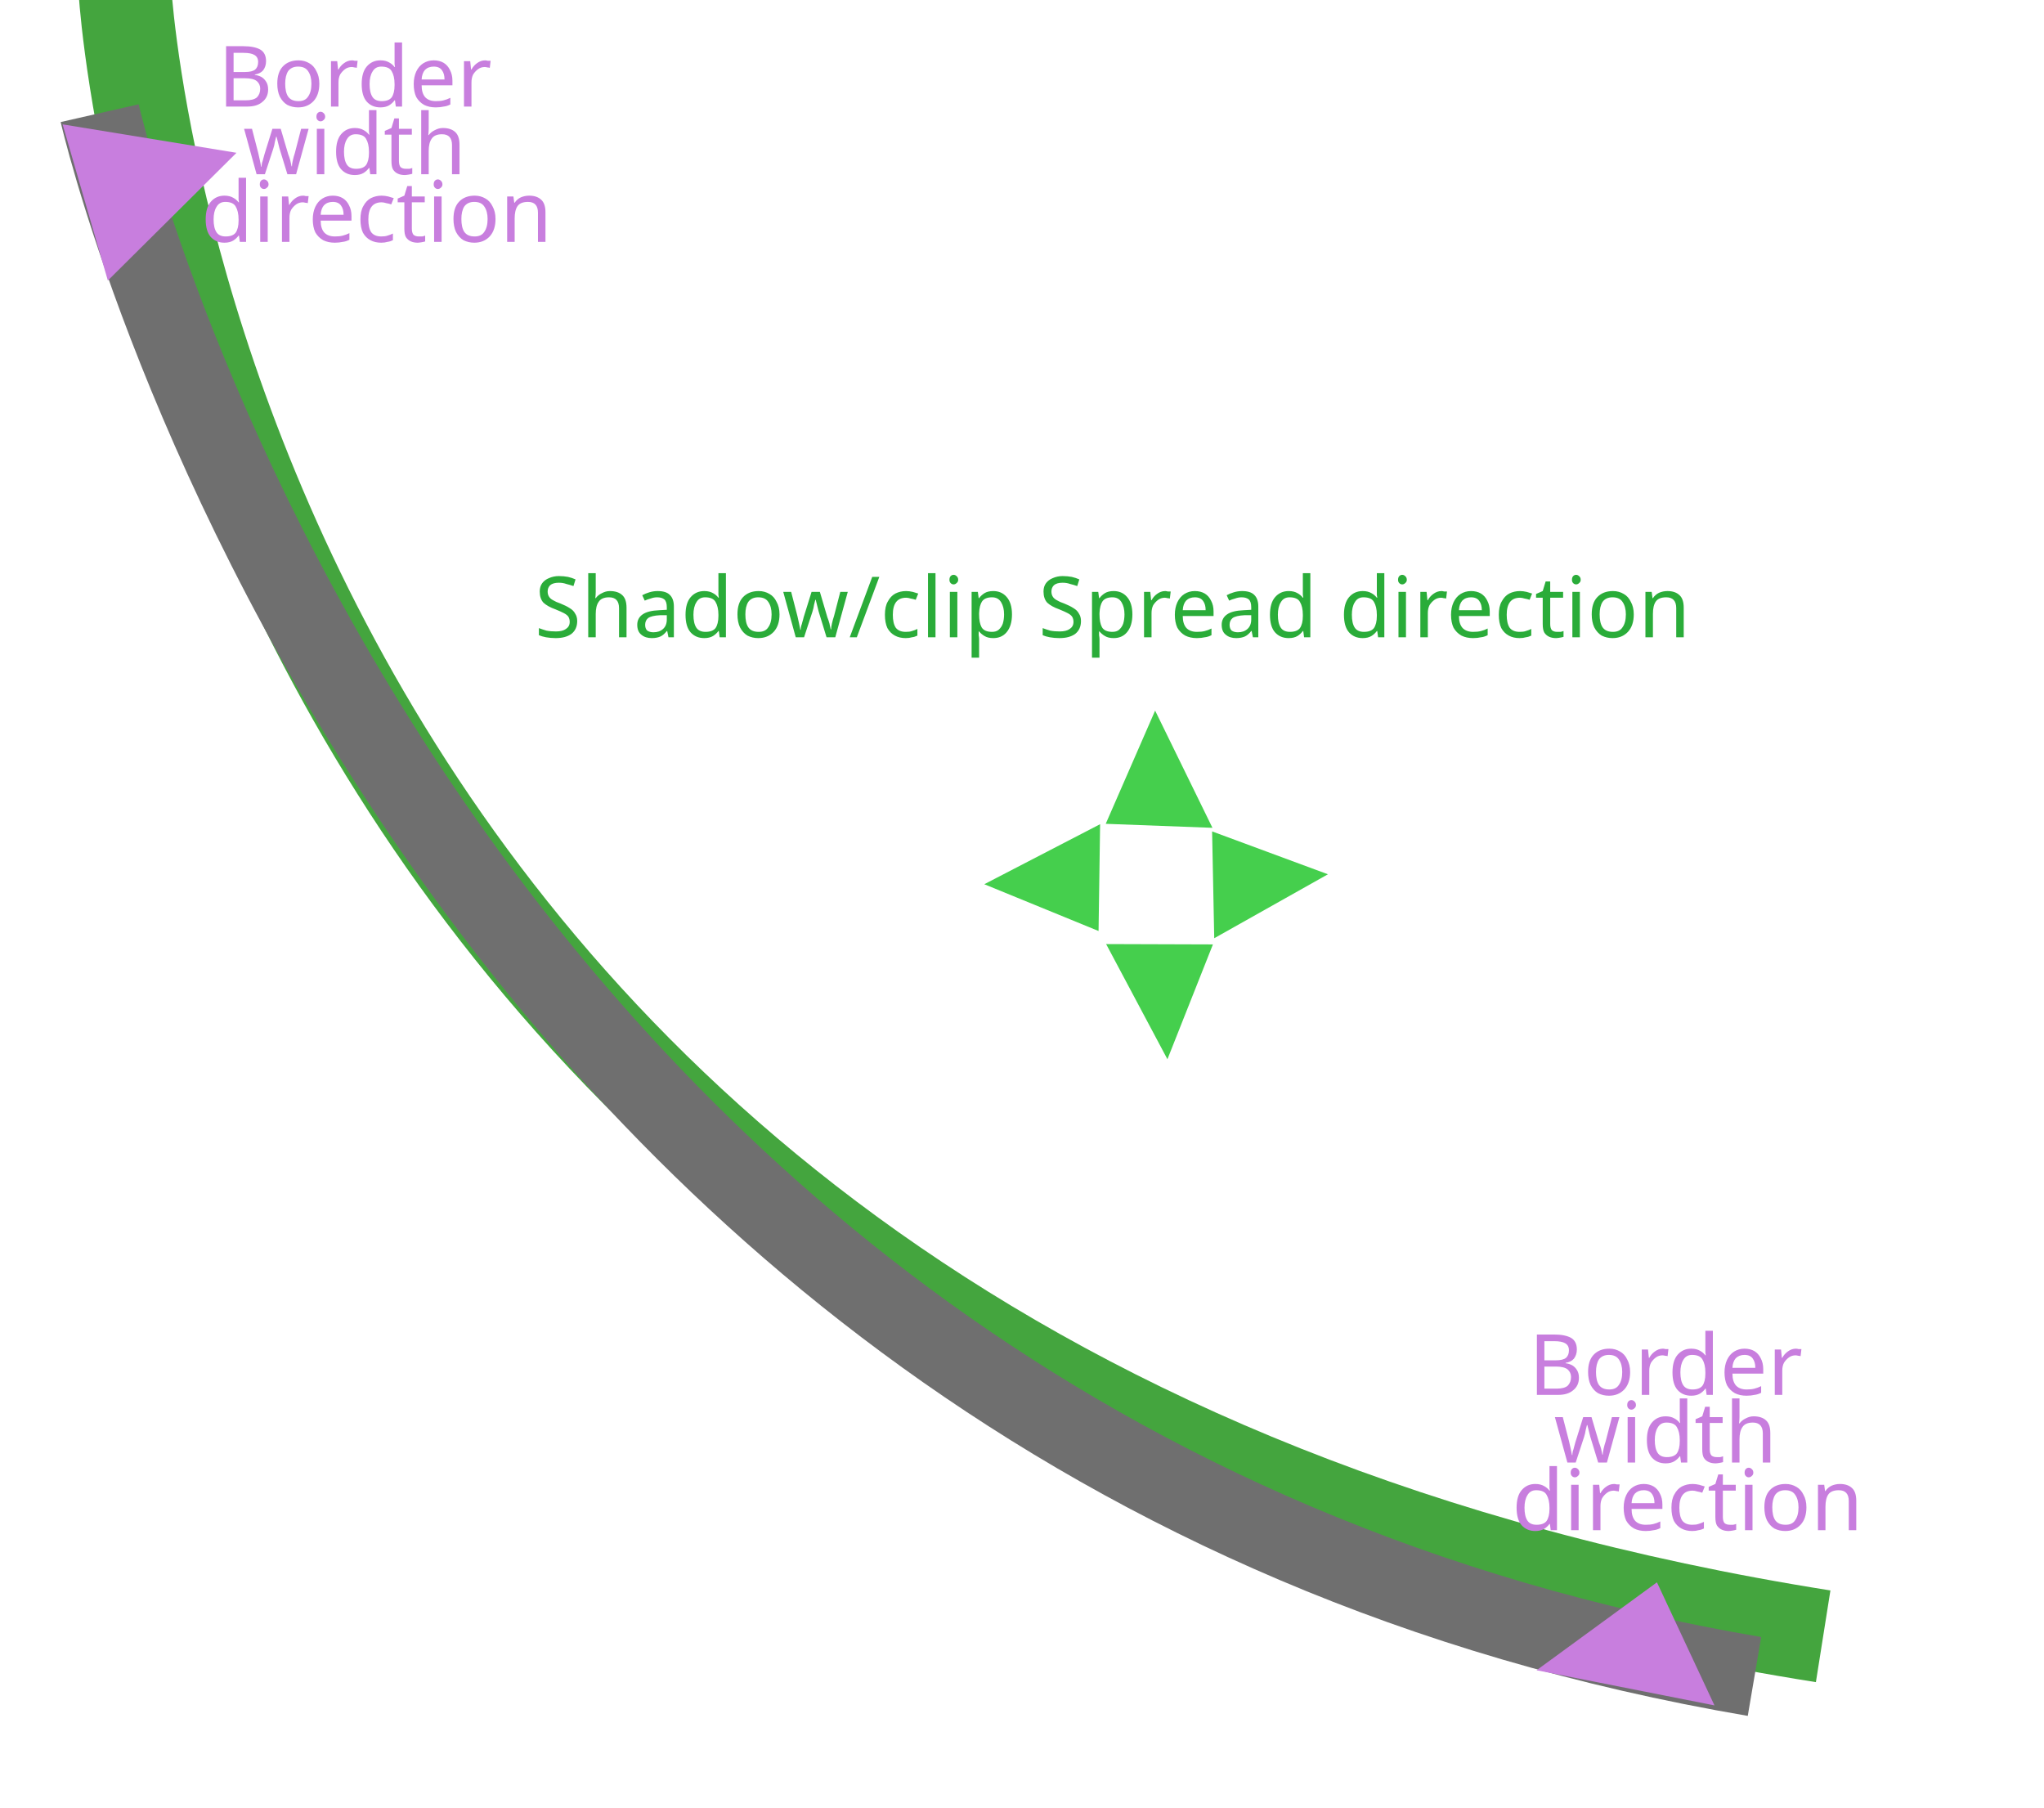
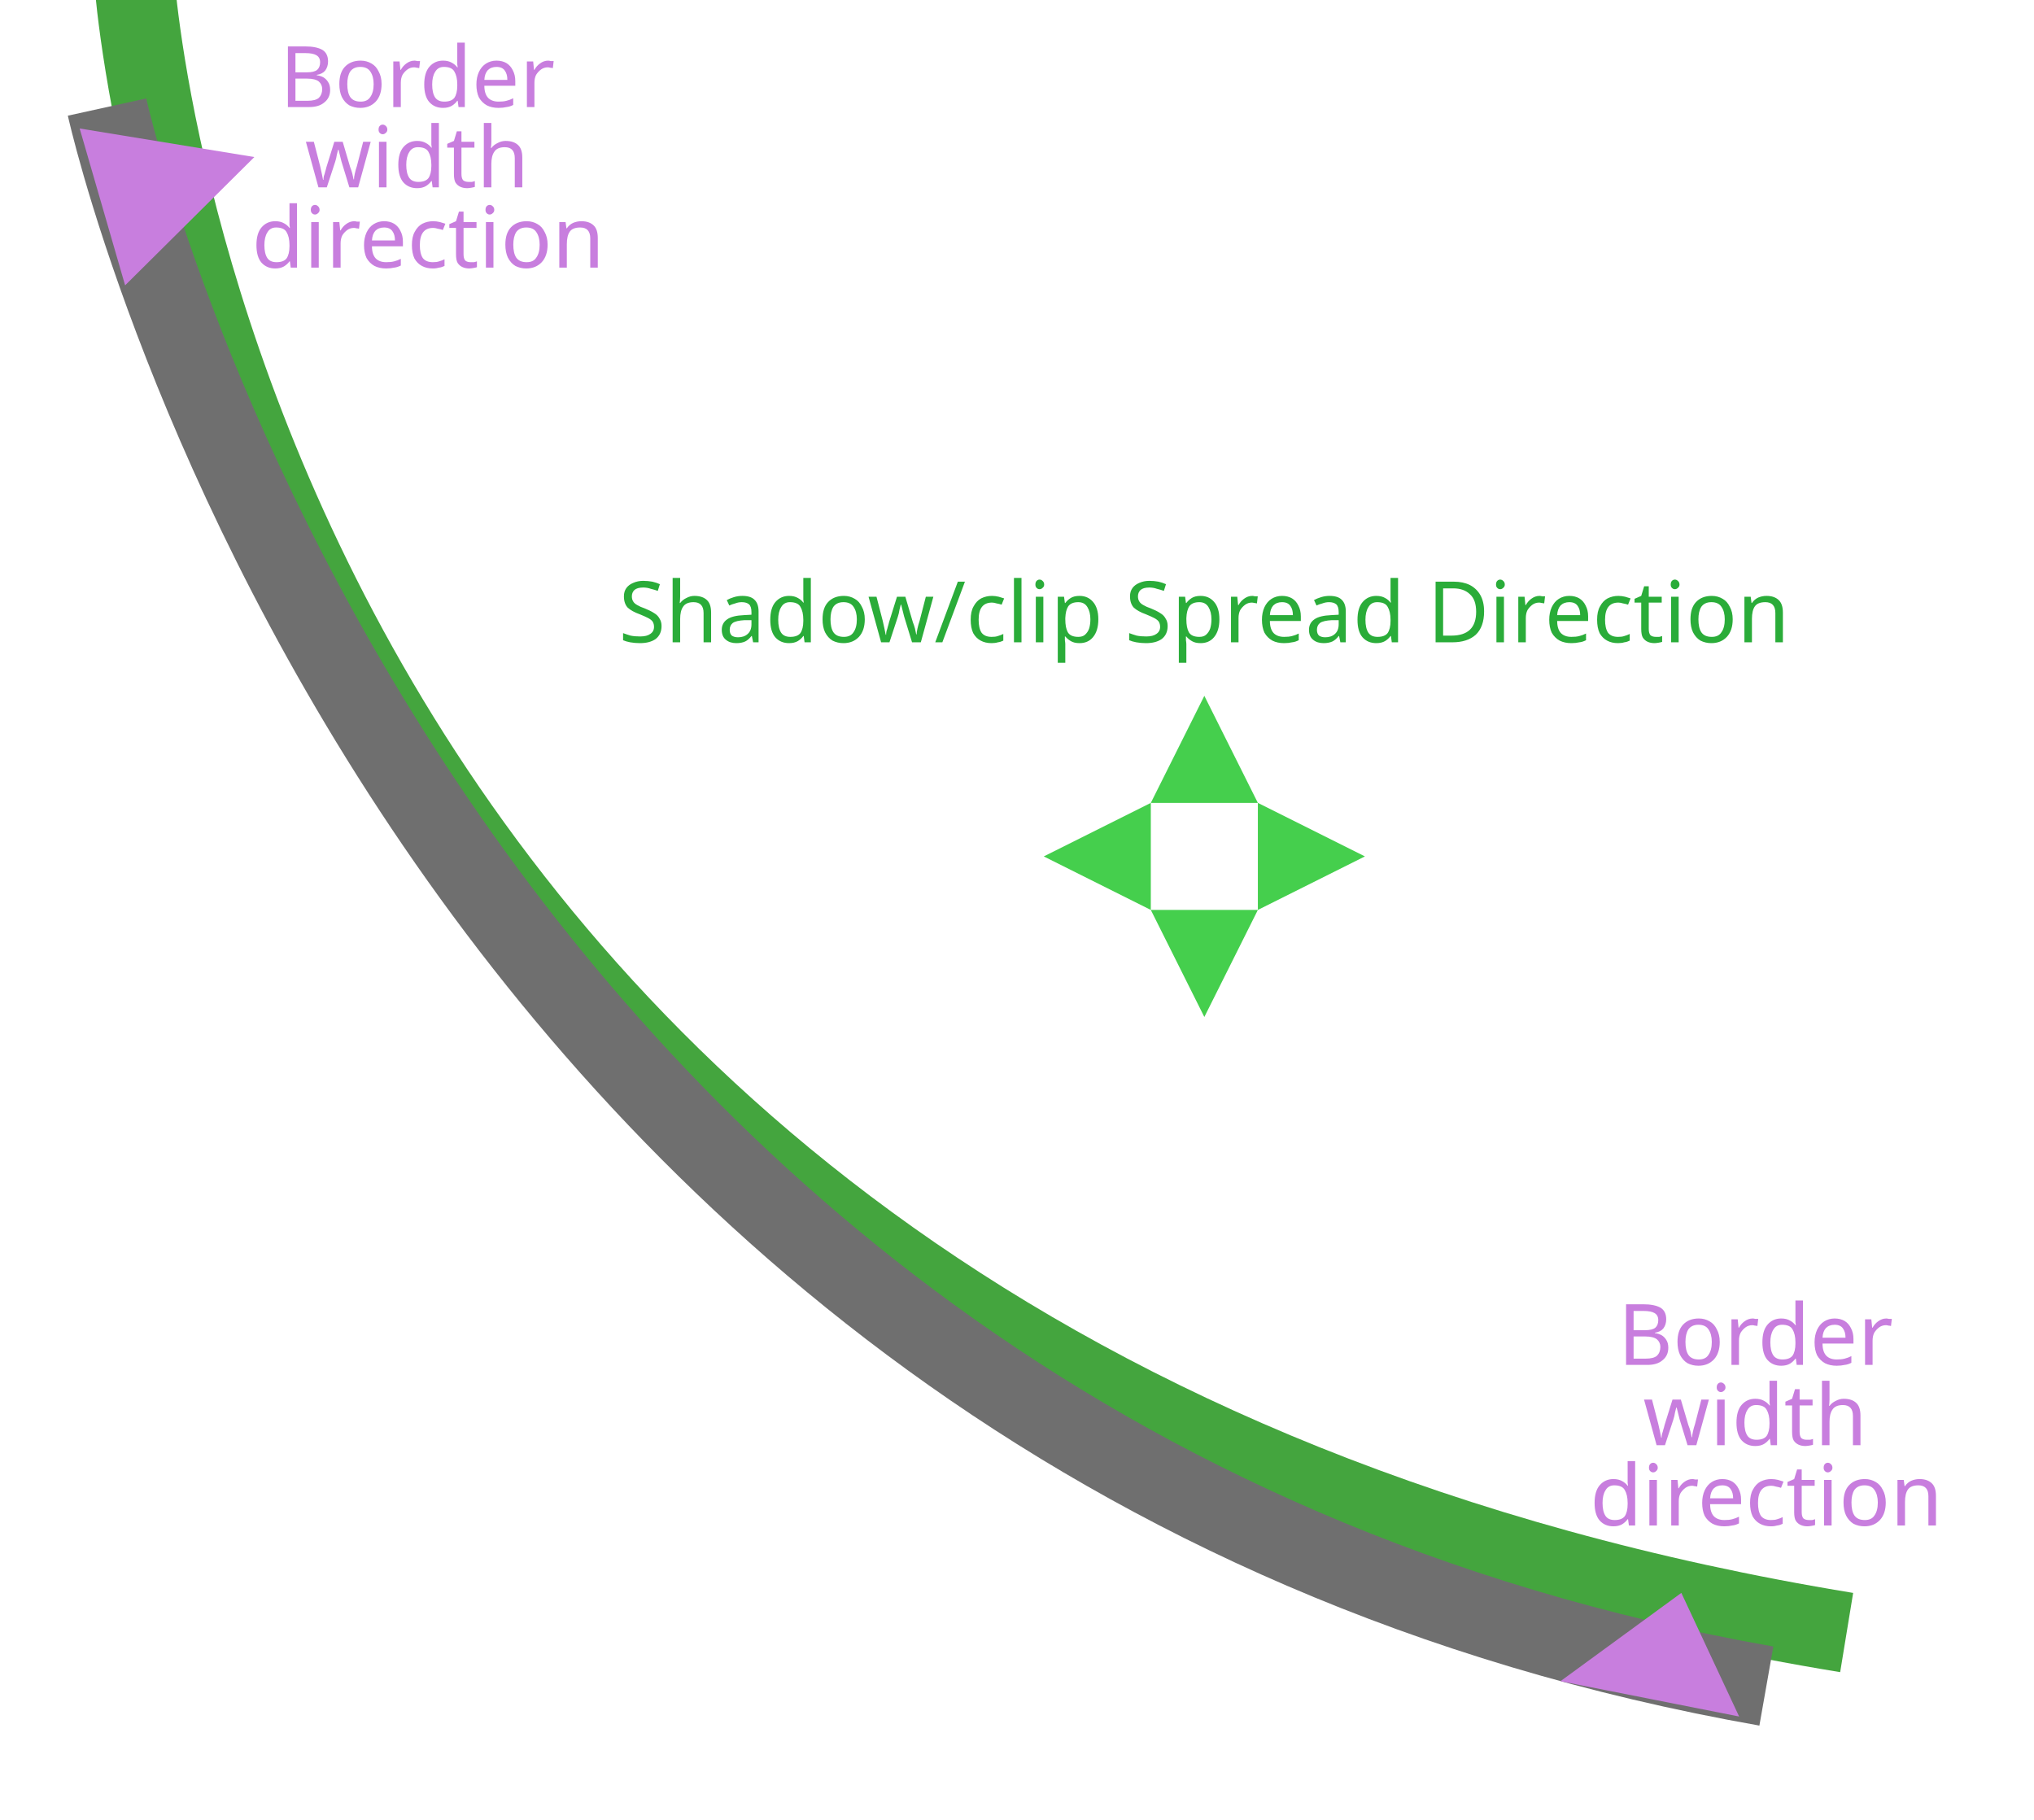
- <svg xmlns="http://www.w3.org/2000/svg" width="76.725mm" height="67.854mm" viewBox="0 0 76.725 67.854" version="1.1" id="svg1">
-   <defs id="defs1">
-     <linearGradient id="swatch5">
-       <stop style="stop-color:#000000;stop-opacity:1;" offset="0" id="stop5" />
-     </linearGradient>
-   </defs>
-   <g id="layer1" transform="translate(-129.6267,-12.13355)">
-     <path style="fill:none;fill-opacity:1;stroke:#44a53e;stroke-width:3.485;stroke-dasharray:none;stroke-opacity:1" d="M 198.062,73.545 C 137.014,63.877 134.31,11.669 134.31,11.669" id="path1-2" />
-     <path style="fill:none;stroke:#6f6f6f;stroke-width:3.002;stroke-dasharray:none;stroke-opacity:1" d="M 195.484,75.052 C 144.76,66.422 133.368,16.381 133.368,16.381" id="path1" />
-     <text xml:space="preserve" style="font-size:3.175px;line-height:0.4;font-family:sans-serif;-inkscape-font-specification:sans-serif;text-align:center;writing-mode:lr-tb;direction:ltr;text-anchor:middle;fill:#2aac39;fill-opacity:1;stroke:none;stroke-width:0.2;stroke-dasharray:none;stroke-opacity:1" x="174.282" y="36.048" id="text3">
-       <tspan style="fill:#2aac39;fill-opacity:1;stroke:none;stroke-width:0.2;stroke-dasharray:none" x="174.282" y="36.048" id="tspan4">Shadow/clip Spread direction</tspan>
-       <tspan style="fill:#2aac39;fill-opacity:1;stroke:none;stroke-width:0.2;stroke-dasharray:none" x="174.282" y="37.318" id="tspan10" />
-       <tspan style="fill:#2aac39;fill-opacity:1;stroke:none;stroke-width:0.2;stroke-dasharray:none" x="174.84" y="38.588" id="tspan11"> </tspan>
-     </text>
-     <text xml:space="preserve" style="font-size:3.175px;line-height:0.4;font-family:sans-serif;-inkscape-font-specification:sans-serif;text-align:center;writing-mode:lr-tb;direction:ltr;text-anchor:middle;fill:#7ede88;fill-opacity:1;stroke:none;stroke-width:0.2;stroke-dasharray:none;stroke-opacity:1" x="145.832" y="16.13" id="text3-9">
-       <tspan style="fill:#c87ede;fill-opacity:1;stroke:none;stroke-width:0.2;stroke-dasharray:none" x="145.832" y="16.13" id="tspan4-5">Border</tspan>
-       <tspan style="fill:#c87ede;fill-opacity:1;stroke:none;stroke-width:0.2;stroke-dasharray:none" x="145.832" y="17.4" id="tspan6" />
-       <tspan style="fill:#c87ede;fill-opacity:1;stroke:none;stroke-width:0.2;stroke-dasharray:none" x="145.832" y="18.67" id="tspan7">width</tspan>
-       <tspan style="fill:#c87ede;fill-opacity:1;stroke:none;stroke-width:0.2;stroke-dasharray:none" x="145.832" y="19.94" id="tspan8" />
-       <tspan style="fill:#c87ede;fill-opacity:1;stroke:none;stroke-width:0.2;stroke-dasharray:none" x="145.832" y="21.21" id="tspan9">direction</tspan>
-     </text>
-     <text xml:space="preserve" style="font-size:3.175px;line-height:0.4;font-family:sans-serif;-inkscape-font-specification:sans-serif;text-align:center;writing-mode:lr-tb;direction:ltr;text-anchor:middle;fill:#7ede88;fill-opacity:1;stroke:none;stroke-width:0.2;stroke-dasharray:none;stroke-opacity:1" x="195.036" y="64.482" id="text3-9-7">
-       <tspan style="fill:#c87ede;fill-opacity:1;stroke:none;stroke-width:0.2;stroke-dasharray:none" x="195.036" y="64.482" id="tspan4-5-3">Border</tspan>
-       <tspan style="fill:#c87ede;fill-opacity:1;stroke:none;stroke-width:0.2;stroke-dasharray:none" x="195.036" y="65.752" id="tspan6-4" />
-       <tspan style="fill:#c87ede;fill-opacity:1;stroke:none;stroke-width:0.2;stroke-dasharray:none" x="195.036" y="67.022" id="tspan7-3">width</tspan>
-       <tspan style="fill:#c87ede;fill-opacity:1;stroke:none;stroke-width:0.2;stroke-dasharray:none" x="195.036" y="68.292" id="tspan8-0" />
-       <tspan style="fill:#c87ede;fill-opacity:1;stroke:none;stroke-width:0.2;stroke-dasharray:none" x="195.036" y="69.562" id="tspan9-4">direction</tspan>
-     </text>
-     <path style="fill:#c87ede;fill-opacity:1;stroke:none;stroke-width:0;stroke-dasharray:none;stroke-opacity:1" d="m 133.675,22.662 -1.698,-5.861 6.527,1.067 z" id="path14-8" />
-     <path style="fill:#c87ede;fill-opacity:1;stroke:none;stroke-width:0;stroke-dasharray:none;stroke-opacity:1" d="m 193.982,76.138 -6.677,-1.319 4.518,-3.3 z" id="path14-8-1" />
-     <path style="fill:#45cf4d;fill-opacity:1;stroke:none;stroke-width:0;stroke-dasharray:none;stroke-opacity:1" d="m 170.863,47.075 -4.29,-1.756 4.348,-2.253 z" id="path14-8-8" />
-     <path style="fill:#45cf4d;fill-opacity:1;stroke:none;stroke-width:0;stroke-dasharray:none;stroke-opacity:1" d="m 175.125,43.337 4.348,1.609 -4.268,2.4 z" id="path14-8-8-8" />
-     <path style="fill:#45cf4d;fill-opacity:1;stroke:none;stroke-width:0;stroke-dasharray:none;stroke-opacity:1" d="m 171.132,43.052 1.854,-4.249 2.152,4.399 z" id="path14-8-8-1" />
-     <path style="fill:#45cf4d;fill-opacity:1;stroke:none;stroke-width:0;stroke-dasharray:none;stroke-opacity:1" d="m 175.156,47.578 -1.708,4.31 -2.301,-4.323 z" id="path14-8-8-8-1" />
+ <svg xmlns="http://www.w3.org/2000/svg" viewBox="0 0 76 68" font-family="sans-serif" font-size="3.175">
+   <g>
+     <g fill="none">
+       <path stroke="#44a53e" stroke-width="3" d="M 69,61 c -61,-10 -64,-62 -64,-62" />
+       <path stroke="#6f6f6f" stroke-width="3" d="M 66,63 c -51,-9 -62,-59 -62,-59" />
+     </g>
+     <g>
+       <text text-anchor="middle" fill="#2aac39" x="45" y="24">
+          Shadow/clip Spread Direction
+       </text>
+       <g transform="translate(45, 32)" fill="#45cf4d">
+         <path d="M 0 0 m -2 -2 l 2 -4 l 2 4 h -4 z" />
+         <path d="M 0 0 m -2 -2 l 2 -4 l 2 4 h -4 z" transform="rotate(90)" />
+         <path d="M 0 0 m -2 -2 l 2 -4 l 2 4 h -4 z" transform="rotate(180)" />
+         <path d="M 0 0 m -2 -2 l 2 -4 l 2 4 h -4 z" transform="rotate(270)" />
+       </g>
+     </g>
+     <g transform="translate(16, 4)">
+       <text fill="#c87ede" text-anchor="middle" x="0" y="0">
+         <tspan x="0" dy="0">Border</tspan>
+         <tspan x="0" dy="3">width</tspan>
+         <tspan x="0" dy="3">direction</tspan>
+       </text>
+     </g>
+     <g transform="translate(66, 51)">
+       <text fill="#c87ede" text-anchor="middle" x="0" y="0">
+         <tspan x="0" dy="0">Border</tspan>
+         <tspan x="0" dy="3">width</tspan>
+         <tspan x="0" dy="3">direction</tspan>
+       </text>
+     </g>
+     <g fill="#c87ede">
+       <path d="m 4.675,10.662 -1.698,-5.861 6.527,1.067 z" />
+       <path d="m 64.982,64.138 -6.677,-1.319 4.518,-3.3 z" />
+     </g>
  </g>
</svg>
